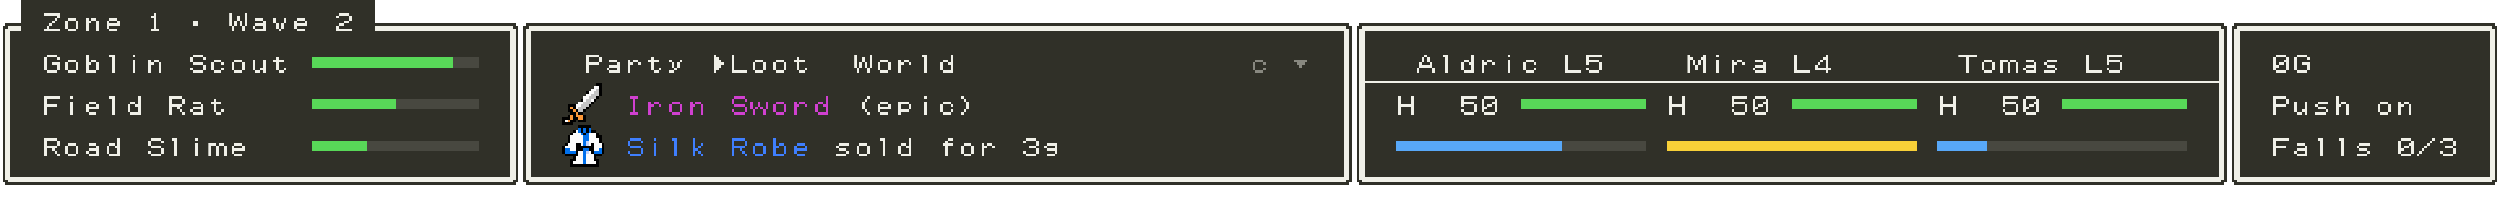
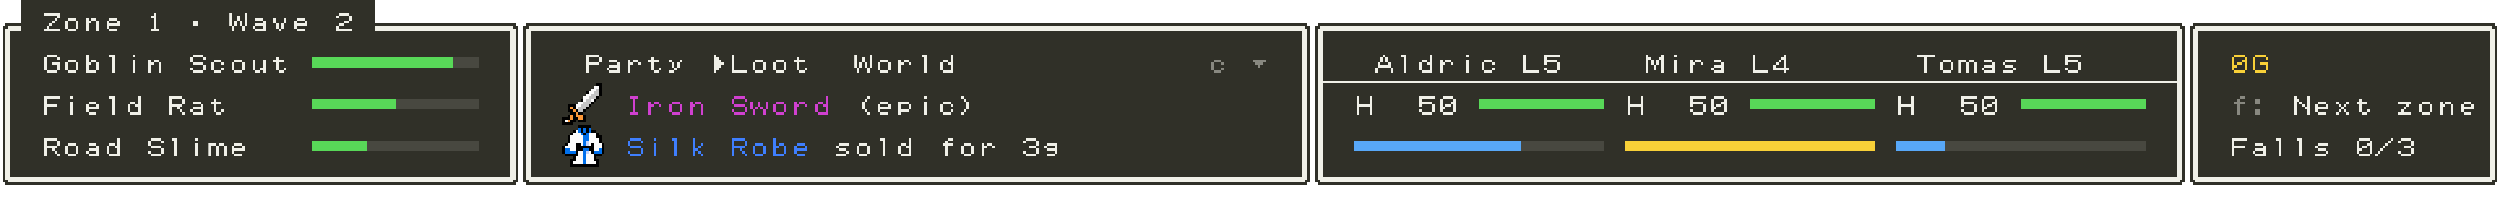
<svg xmlns="http://www.w3.org/2000/svg" viewBox="0 0 960 80" width="960" height="80" shape-rendering="crispEdges">
  <defs>
    <symbol id="g0">
      <path d="M1 5h6v1h-6zM6 6h1v1h-1zM5 7h1v1h-1zM4 8h1v1h-1zM3 9h1v1h-1zM2 10h1v1h-1zM1 11h6v1h-6z" />
    </symbol>
    <symbol id="g1">
      <path d="M2 7h3v1h-3zM1 8h1v1h-1zM5 8h1v1h-1zM1 9h1v1h-1zM5 9h1v1h-1zM1 10h1v1h-1zM5 10h1v1h-1zM2 11h3v1h-3z" />
    </symbol>
    <symbol id="g2">
      <path d="M1 7h1v1h-1zM3 7h2v1h-2zM1 8h2v1h-2zM5 8h1v1h-1zM1 9h1v1h-1zM5 9h1v1h-1zM1 10h1v1h-1zM5 10h1v1h-1zM1 11h1v1h-1zM5 11h1v1h-1z" />
    </symbol>
    <symbol id="g3">
      <path d="M2 7h3v1h-3zM1 8h1v1h-1zM5 8h1v1h-1zM1 9h5v1h-5zM1 10h1v1h-1zM2 11h3v1h-3z" />
    </symbol>
    <symbol id="g4">
      <path d="M3 5h1v1h-1zM2 6h2v1h-2zM3 7h1v1h-1zM3 8h1v1h-1zM3 9h1v1h-1zM3 10h1v1h-1zM2 11h3v1h-3z" />
    </symbol>
    <symbol id="g5">
      <path d="M2 8h2v1h-2zM2 9h2v1h-2z" />
    </symbol>
    <symbol id="g6">
      <path d="M0 5h1v1h-1zM6 5h1v1h-1zM0 6h1v1h-1zM3 6h1v1h-1zM6 6h1v1h-1zM0 7h1v1h-1zM3 7h1v1h-1zM6 7h1v1h-1zM0 8h1v1h-1zM2 8h1v1h-1zM4 8h1v1h-1zM6 8h1v1h-1zM0 9h1v1h-1zM2 9h1v1h-1zM4 9h1v1h-1zM6 9h1v1h-1zM1 10h1v1h-1zM5 10h1v1h-1zM1 11h1v1h-1zM5 11h1v1h-1z" />
    </symbol>
    <symbol id="g7">
      <path d="M2 7h3v1h-3zM5 8h1v1h-1zM2 9h4v1h-4zM1 10h1v1h-1zM5 10h1v1h-1zM2 11h4v1h-4z" />
    </symbol>
    <symbol id="g8">
      <path d="M1 7h1v1h-1zM5 7h1v1h-1zM1 8h1v1h-1zM5 8h1v1h-1zM2 9h1v1h-1zM4 9h1v1h-1zM2 10h1v1h-1zM4 10h1v1h-1zM3 11h1v1h-1z" />
    </symbol>
    <symbol id="g9">
      <path d="M2 5h4v1h-4zM1 6h1v1h-1zM6 6h1v1h-1zM6 7h1v1h-1zM4 8h2v1h-2zM2 9h2v1h-2zM1 10h1v1h-1zM1 11h6v1h-6z" />
    </symbol>
    <symbol id="g10">
      <path d="M2 5h4v1h-4zM1 6h1v1h-1zM6 6h1v1h-1zM1 7h1v1h-1zM1 8h1v1h-1zM4 8h3v1h-3zM1 9h1v1h-1zM6 9h1v1h-1zM1 10h1v1h-1zM6 10h1v1h-1zM2 11h4v1h-4z" />
    </symbol>
    <symbol id="g11">
      <path d="M1 5h1v1h-1zM1 6h1v1h-1zM1 7h1v1h-1zM3 7h2v1h-2zM1 8h2v1h-2zM5 8h1v1h-1zM1 9h1v1h-1zM5 9h1v1h-1zM1 10h1v1h-1zM5 10h1v1h-1zM1 11h4v1h-4z" />
    </symbol>
    <symbol id="g12">
      <path d="M2 5h2v1h-2zM3 6h1v1h-1zM3 7h1v1h-1zM3 8h1v1h-1zM3 9h1v1h-1zM3 10h1v1h-1zM3 11h1v1h-1z" />
    </symbol>
    <symbol id="g13">
      <path d="M3 5h1v1h-1zM3 7h1v1h-1zM3 8h1v1h-1zM3 9h1v1h-1zM3 10h1v1h-1zM3 11h1v1h-1z" />
    </symbol>
    <symbol id="g14">
      <path d="M2 5h4v1h-4zM1 6h1v1h-1zM6 6h1v1h-1zM1 7h1v1h-1zM2 8h4v1h-4zM6 9h1v1h-1zM1 10h1v1h-1zM6 10h1v1h-1zM2 11h4v1h-4z" />
    </symbol>
    <symbol id="g15">
      <path d="M2 7h3v1h-3zM1 8h1v1h-1zM5 8h1v1h-1zM1 9h1v1h-1zM1 10h1v1h-1zM5 10h1v1h-1zM2 11h3v1h-3z" />
    </symbol>
    <symbol id="g16">
      <path d="M1 7h1v1h-1zM5 7h1v1h-1zM1 8h1v1h-1zM5 8h1v1h-1zM1 9h1v1h-1zM5 9h1v1h-1zM1 10h1v1h-1zM4 10h2v1h-2zM2 11h2v1h-2zM5 11h1v1h-1z" />
    </symbol>
    <symbol id="g17">
      <path d="M2 6h1v1h-1zM1 7h4v1h-4zM2 8h1v1h-1zM2 9h1v1h-1zM2 10h1v1h-1zM5 10h1v1h-1zM3 11h2v1h-2z" />
    </symbol>
    <symbol id="g18">
      <path d="M1 5h6v1h-6zM1 6h1v1h-1zM1 7h1v1h-1zM1 8h5v1h-5zM1 9h1v1h-1zM1 10h1v1h-1zM1 11h1v1h-1z" />
    </symbol>
    <symbol id="g19">
      <path d="M5 5h1v1h-1zM5 6h1v1h-1zM2 7h2v1h-2zM5 7h1v1h-1zM1 8h1v1h-1zM4 8h2v1h-2zM1 9h1v1h-1zM5 9h1v1h-1zM1 10h1v1h-1zM5 10h1v1h-1zM2 11h4v1h-4z" />
    </symbol>
    <symbol id="g20">
      <path d="M1 5h5v1h-5zM1 6h1v1h-1zM6 6h1v1h-1zM1 7h1v1h-1zM6 7h1v1h-1zM1 8h5v1h-5zM1 9h1v1h-1zM4 9h1v1h-1zM1 10h1v1h-1zM5 10h1v1h-1zM1 11h1v1h-1zM6 11h1v1h-1z" />
    </symbol>
    <symbol id="g21">
      <path d="M0 7h3v1h-3zM4 7h2v1h-2zM0 8h1v1h-1zM3 8h1v1h-1zM6 8h1v1h-1zM0 9h1v1h-1zM3 9h1v1h-1zM6 9h1v1h-1zM0 10h1v1h-1zM3 10h1v1h-1zM6 10h1v1h-1zM0 11h1v1h-1zM3 11h1v1h-1zM6 11h1v1h-1z" />
    </symbol>
    <symbol id="g22">
      <path d="M1 5h5v1h-5zM1 6h1v1h-1zM6 6h1v1h-1zM1 7h1v1h-1zM6 7h1v1h-1zM1 8h5v1h-5zM1 9h1v1h-1zM1 10h1v1h-1zM1 11h1v1h-1z" />
    </symbol>
    <symbol id="g23">
      <path d="M1 7h1v1h-1zM3 7h2v1h-2zM1 8h2v1h-2zM5 8h1v1h-1zM1 9h1v1h-1zM1 10h1v1h-1zM1 11h1v1h-1z" />
    </symbol>
    <symbol id="g24">
      <path d="M1 7h1v1h-1zM5 7h1v1h-1zM2 8h1v1h-1zM4 8h1v1h-1zM2 9h1v1h-1zM4 9h1v1h-1zM3 10h1v1h-1zM1 11h2v1h-2z" />
    </symbol>
    <symbol id="g25">
      <path d="M2 5h1v1h-1zM2 6h2v1h-2zM2 7h3v1h-3zM2 8h4v1h-4zM2 9h3v1h-3zM2 10h2v1h-2zM2 11h1v1h-1z" />
    </symbol>
    <symbol id="g26">
      <path d="M1 5h1v1h-1zM1 6h1v1h-1zM1 7h1v1h-1zM1 8h1v1h-1zM1 9h1v1h-1zM1 10h1v1h-1zM1 11h6v1h-6z" />
    </symbol>
    <symbol id="g27">
      <path d="M1 7h5v1h-5zM2 8h3v1h-3zM3 9h1v1h-1z" />
    </symbol>
    <symbol id="g28">
      <path d="M2 5h3v1h-3zM3 6h1v1h-1zM3 7h1v1h-1zM3 8h1v1h-1zM3 9h1v1h-1zM3 10h1v1h-1zM2 11h3v1h-3z" />
    </symbol>
    <symbol id="g29">
      <path d="M0 7h1v1h-1zM3 7h1v1h-1zM6 7h1v1h-1zM0 8h1v1h-1zM3 8h1v1h-1zM6 8h1v1h-1zM0 9h1v1h-1zM2 9h1v1h-1zM4 9h1v1h-1zM6 9h1v1h-1zM1 10h1v1h-1zM5 10h1v1h-1zM1 11h1v1h-1zM5 11h1v1h-1z" />
    </symbol>
    <symbol id="g30">
      <path d="M5 5h1v1h-1zM4 6h1v1h-1zM3 7h1v1h-1zM3 8h1v1h-1zM3 9h1v1h-1zM4 10h1v1h-1zM5 11h1v1h-1z" />
    </symbol>
    <symbol id="g31">
      <path d="M1 7h4v1h-4zM1 8h1v1h-1zM5 8h1v1h-1zM1 9h1v1h-1zM5 9h1v1h-1zM1 10h4v1h-4zM1 11h1v1h-1z" />
    </symbol>
    <symbol id="g32">
      <path d="M1 5h1v1h-1zM2 6h1v1h-1zM3 7h1v1h-1zM3 8h1v1h-1zM3 9h1v1h-1zM2 10h1v1h-1zM1 11h1v1h-1z" />
    </symbol>
    <symbol id="g33">
      <path d="M2 5h1v1h-1zM2 6h1v1h-1zM2 7h1v1h-1zM5 7h1v1h-1zM2 8h1v1h-1zM4 8h1v1h-1zM2 9h2v1h-2zM2 10h1v1h-1zM4 10h1v1h-1zM2 11h1v1h-1zM5 11h1v1h-1z" />
    </symbol>
    <symbol id="g34">
      <path d="M2 7h4v1h-4zM1 8h1v1h-1zM2 9h3v1h-3zM5 10h1v1h-1zM1 11h4v1h-4z" />
    </symbol>
    <symbol id="g35">
      <path d="M4 5h2v1h-2zM3 6h1v1h-1zM2 7h4v1h-4zM3 8h1v1h-1zM3 9h1v1h-1zM3 10h1v1h-1zM3 11h1v1h-1z" />
    </symbol>
    <symbol id="g36">
      <path d="M2 5h4v1h-4zM1 6h1v1h-1zM6 6h1v1h-1zM6 7h1v1h-1zM3 8h3v1h-3zM6 9h1v1h-1zM1 10h1v1h-1zM6 10h1v1h-1zM2 11h4v1h-4z" />
    </symbol>
    <symbol id="g37">
      <path d="M2 7h4v1h-4zM1 8h1v1h-1zM5 8h1v1h-1zM2 9h4v1h-4zM5 10h1v1h-1zM2 11h3v1h-3z" />
    </symbol>
    <symbol id="g38">
      <path d="M3 5h1v1h-1zM2 6h1v1h-1zM4 6h1v1h-1zM2 7h1v1h-1zM4 7h1v1h-1zM1 8h1v1h-1zM5 8h1v1h-1zM1 9h5v1h-5zM0 10h1v1h-1zM6 10h1v1h-1zM0 11h1v1h-1zM6 11h1v1h-1z" />
    </symbol>
    <symbol id="g39">
      <path d="M1 5h6v1h-6zM1 6h1v1h-1zM1 7h5v1h-5zM1 8h1v1h-1zM6 8h1v1h-1zM6 9h1v1h-1zM1 10h1v1h-1zM6 10h1v1h-1zM2 11h4v1h-4z" />
    </symbol>
    <symbol id="g40">
      <path d="M0 5h1v1h-1zM6 5h1v1h-1zM0 6h2v1h-2zM5 6h2v1h-2zM0 7h1v1h-1zM2 7h1v1h-1zM4 7h1v1h-1zM6 7h1v1h-1zM0 8h1v1h-1zM2 8h1v1h-1zM4 8h1v1h-1zM6 8h1v1h-1zM0 9h1v1h-1zM3 9h1v1h-1zM6 9h1v1h-1zM0 10h1v1h-1zM3 10h1v1h-1zM6 10h1v1h-1zM0 11h1v1h-1zM6 11h1v1h-1z" />
    </symbol>
    <symbol id="g41">
      <path d="M5 5h1v1h-1zM4 6h2v1h-2zM3 7h1v1h-1zM5 7h1v1h-1zM2 8h1v1h-1zM5 8h1v1h-1zM1 9h1v1h-1zM5 9h1v1h-1zM1 10h6v1h-6zM5 11h1v1h-1z" />
    </symbol>
    <symbol id="g42">
      <path d="M0 5h7v1h-7zM3 6h1v1h-1zM3 7h1v1h-1zM3 8h1v1h-1zM3 9h1v1h-1zM3 10h1v1h-1zM3 11h1v1h-1z" />
    </symbol>
    <symbol id="g43">
      <path d="M1 5h1v1h-1zM6 5h1v1h-1zM1 6h1v1h-1zM6 6h1v1h-1zM1 7h1v1h-1zM6 7h1v1h-1zM1 8h6v1h-6zM1 9h1v1h-1zM6 9h1v1h-1zM1 10h1v1h-1zM6 10h1v1h-1zM1 11h1v1h-1zM6 11h1v1h-1z" />
    </symbol>
    <symbol id="g44">
      <path d="M2 5h4v1h-4zM1 6h1v1h-1zM6 6h1v1h-1zM1 7h1v1h-1zM5 7h2v1h-2zM1 8h1v1h-1zM3 8h2v1h-2zM6 8h1v1h-1zM1 9h2v1h-2zM6 9h1v1h-1zM1 10h1v1h-1zM6 10h1v1h-1zM2 11h4v1h-4z" />
    </symbol>
    <symbol id="g45">
-       <path d="M1 5h1v1h-1zM1 6h1v1h-1zM1 7h1v1h-1zM3 7h2v1h-2zM1 8h2v1h-2zM5 8h1v1h-1zM1 9h1v1h-1zM5 9h1v1h-1zM1 10h1v1h-1zM5 10h1v1h-1zM1 11h1v1h-1zM5 11h1v1h-1z" />
+       <path d="M2 6h2v1h-2zM2 7h2v1h-2zM2 10h2v1h-2zM2 11h2v1h-2z" />
    </symbol>
    <symbol id="g46">
+       <path d="M1 5h1v1h-1zM6 5h1v1h-1zM1 6h2v1h-2zM6 6h1v1h-1zM1 7h1v1h-1zM3 7h1v1h-1zM6 7h1v1h-1zM1 8h1v1h-1zM4 8h1v1h-1zM6 8h1v1h-1zM1 9h1v1h-1zM5 9h2v1h-2zM1 10h1v1h-1zM6 10h1v1h-1zM1 11h1v1h-1zM6 11h1v1h-1z" />
+     </symbol>
+     <symbol id="g47">
+       <path d="M1 7h1v1h-1zM5 7h1v1h-1zM2 8h1v1h-1zM4 8h1v1h-1zM3 9h1v1h-1zM2 10h1v1h-1zM4 10h1v1h-1zM1 11h1v1h-1zM5 11h1v1h-1z" />
+     </symbol>
+     <symbol id="g48">
+       <path d="M1 7h5v1h-5zM4 8h1v1h-1zM3 9h1v1h-1zM2 10h1v1h-1zM1 11h5v1h-5z" />
+     </symbol>
+     <symbol id="g49">
      <path d="M6 5h1v1h-1zM5 6h1v1h-1zM4 7h1v1h-1zM3 8h1v1h-1zM2 9h1v1h-1zM1 10h1v1h-1zM0 11h1v1h-1z" />
    </symbol>
  </defs>
  <g id="w-enemy">
    <path fill="#303028" d="M2 9H198V10H199V70H198V71H2V70H1V10H2Z" />
    <g fill="#f0f0e8">
      <rect x="3" y="10" width="194" height="1" />
      <rect x="2" y="11" width="196" height="1" />
      <rect x="2" y="68" width="196" height="1" />
      <rect x="3" y="69" width="194" height="1" />
      <rect x="2" y="12" width="2" height="56" />
      <rect x="196" y="12" width="2" height="56" />
    </g>
    <rect x="8" y="0" width="136" height="16" fill="#303028" />
    <use href="#g0" x="16" y="0" fill="#f0f0e8" />
    <use href="#g1" x="24" y="0" fill="#f0f0e8" />
    <use href="#g2" x="32" y="0" fill="#f0f0e8" />
    <use href="#g3" x="40" y="0" fill="#f0f0e8" />
    <use href="#g4" x="56" y="0" fill="#f0f0e8" />
    <use href="#g5" x="72" y="0" fill="#f0f0e8" />
    <use href="#g6" x="88" y="0" fill="#f0f0e8" />
    <use href="#g7" x="96" y="0" fill="#f0f0e8" />
    <use href="#g8" x="104" y="0" fill="#f0f0e8" />
    <use href="#g3" x="112" y="0" fill="#f0f0e8" />
    <use href="#g9" x="128" y="0" fill="#f0f0e8" />
    <rect x="120" y="22" width="64" height="4" fill="#484840" />
    <rect x="120" y="22" width="54" height="4" fill="#58d858">
      <animate attributeName="width" values="54;54;45;45" keyTimes="0;0.12;0.12;1" dur="3000ms" fill="freeze" />
      <animate attributeName="fill" values="#58d858;#58d858;#58d858;#58d858" keyTimes="0;0.12;0.12;1" calcMode="discrete" dur="3000ms" fill="freeze" />
    </rect>
    <use href="#g10" x="16" y="16" fill="#f0f0e8" />
    <use href="#g1" x="24" y="16" fill="#f0f0e8" />
    <use href="#g11" x="32" y="16" fill="#f0f0e8" />
    <use href="#g12" x="40" y="16" fill="#f0f0e8" />
    <use href="#g13" x="48" y="16" fill="#f0f0e8" />
    <use href="#g2" x="56" y="16" fill="#f0f0e8" />
    <use href="#g14" x="72" y="16" fill="#f0f0e8" />
    <use href="#g15" x="80" y="16" fill="#f0f0e8" />
    <use href="#g1" x="88" y="16" fill="#f0f0e8" />
    <use href="#g16" x="96" y="16" fill="#f0f0e8" />
    <use href="#g17" x="104" y="16" fill="#f0f0e8" />
    <rect x="120" y="38" width="64" height="4" fill="#484840" />
    <rect x="120" y="38" width="32" height="4" fill="#58d858" />
    <use href="#g18" x="16" y="32" fill="#f0f0e8" />
    <use href="#g13" x="24" y="32" fill="#f0f0e8" />
    <use href="#g3" x="32" y="32" fill="#f0f0e8" />
    <use href="#g12" x="40" y="32" fill="#f0f0e8" />
    <use href="#g19" x="48" y="32" fill="#f0f0e8" />
    <use href="#g20" x="64" y="32" fill="#f0f0e8" />
    <use href="#g7" x="72" y="32" fill="#f0f0e8" />
    <use href="#g17" x="80" y="32" fill="#f0f0e8" />
    <rect x="120" y="54" width="64" height="4" fill="#484840" />
    <rect x="120" y="54" width="21" height="4" fill="#58d858" />
    <use href="#g20" x="16" y="48" fill="#f0f0e8" />
    <use href="#g1" x="24" y="48" fill="#f0f0e8" />
    <use href="#g7" x="32" y="48" fill="#f0f0e8" />
    <use href="#g19" x="40" y="48" fill="#f0f0e8" />
    <use href="#g14" x="56" y="48" fill="#f0f0e8" />
    <use href="#g12" x="64" y="48" fill="#f0f0e8" />
    <use href="#g13" x="72" y="48" fill="#f0f0e8" />
    <use href="#g21" x="80" y="48" fill="#f0f0e8" />
    <use href="#g3" x="88" y="48" fill="#f0f0e8" />
  </g>
  <g id="w-message">
-     <path fill="#303028" d="M202 9H518V10H519V70H518V71H202V70H201V10H202Z" />
+     <path fill="#303028" d="M202 9H502V10H503V70H502V71H202V70H201V10H202Z" />
    <g fill="#f0f0e8">
-       <rect x="203" y="10" width="314" height="1" />
-       <rect x="202" y="11" width="316" height="1" />
-       <rect x="202" y="68" width="316" height="1" />
-       <rect x="203" y="69" width="314" height="1" />
+       <rect x="203" y="10" width="298" height="1" />
+       <rect x="202" y="11" width="300" height="1" />
+       <rect x="202" y="68" width="300" height="1" />
+       <rect x="203" y="69" width="298" height="1" />
      <rect x="202" y="12" width="2" height="56" />
-       <rect x="516" y="12" width="2" height="56" />
+       <rect x="500" y="12" width="2" height="56" />
    </g>
    <use href="#g25" x="272" y="16" fill="#f0f0e8" />
    <use href="#g22" x="224" y="16" fill="#f0f0e8" />
    <use href="#g7" x="232" y="16" fill="#f0f0e8" />
    <use href="#g23" x="240" y="16" fill="#f0f0e8" />
    <use href="#g17" x="248" y="16" fill="#f0f0e8" />
    <use href="#g24" x="256" y="16" fill="#f0f0e8" />
    <use href="#g26" x="280" y="16" fill="#f0f0e8" />
    <use href="#g1" x="288" y="16" fill="#f0f0e8" />
    <use href="#g1" x="296" y="16" fill="#f0f0e8" />
    <use href="#g17" x="304" y="16" fill="#f0f0e8" />
    <use href="#g6" x="328" y="16" fill="#f0f0e8" />
    <use href="#g1" x="336" y="16" fill="#f0f0e8" />
    <use href="#g23" x="344" y="16" fill="#f0f0e8" />
    <use href="#g12" x="352" y="16" fill="#f0f0e8" />
    <use href="#g19" x="360" y="16" fill="#f0f0e8" />
-     <use href="#g15" x="480" y="16" fill="#888880" />
-     <use href="#g27" x="496" y="16" fill="#888880" />
+     <use href="#g15" x="464" y="16" fill="#888880" />
+     <use href="#g27" x="480" y="16" fill="#888880" />
    <g transform="translate(216 32)">
      <path fill="#000000" d="M13 0h2v1h-2zM14 1h1v1h-1zM14 2h1v1h-1zM9 3h1v1h-1zM14 3h1v1h-1zM14 4h1v1h-1zM13 5h1v1h-1zM7 6h1v1h-1zM12 6h1v1h-1zM11 7h1v1h-1zM2 8h3v1h-3zM10 8h1v1h-1zM2 9h1v1h-1zM4 9h1v1h-1zM9 9h1v1h-1zM2 10h2v1h-2zM5 10h1v1h-1zM8 10h1v1h-1zM3 11h2v1h-2zM6 11h2v1h-2zM2 12h1v1h-1zM4 12h1v1h-1zM8 12h1v1h-1zM0 13h3v1h-3zM4 13h2v1h-2zM8 13h1v1h-1zM0 14h1v1h-1zM3 14h2v1h-2zM6 14h3v1h-3zM0 15h4v1h-4z" />
      <path fill="#c4c4c4" d="M13 2h1v1h-1zM12 3h2v1h-2zM11 4h3v1h-3zM10 5h3v1h-3zM9 6h2v1h-2zM8 7h3v1h-3zM7 8h3v1h-3zM6 9h3v1h-3zM6 10h2v1h-2z" />
      <path fill="#fc9838" d="M3 9h1v1h-1zM4 10h1v1h-1zM5 11h1v1h-1zM3 12h1v1h-1zM5 12h3v1h-3zM3 13h1v1h-1zM6 13h2v1h-2zM2 14h1v1h-1z" />
      <path fill="#fcfcfc" d="M12 1h2v1h-2zM11 2h2v1h-2zM10 3h2v1h-2zM9 4h2v1h-2zM8 5h2v1h-2zM8 6h1v1h-1zM11 6h1v1h-1zM6 7h2v1h-2zM5 8h2v1h-2zM5 9h1v1h-1zM1 14h1v1h-1z" />
    </g>
    <use href="#g28" x="240" y="32" fill="#d040d0" />
    <use href="#g23" x="248" y="32" fill="#d040d0" />
    <use href="#g1" x="256" y="32" fill="#d040d0" />
    <use href="#g2" x="264" y="32" fill="#d040d0" />
    <use href="#g14" x="280" y="32" fill="#d040d0" />
    <use href="#g29" x="288" y="32" fill="#d040d0" />
    <use href="#g1" x="296" y="32" fill="#d040d0" />
    <use href="#g23" x="304" y="32" fill="#d040d0" />
    <use href="#g19" x="312" y="32" fill="#d040d0" />
    <use href="#g30" x="328" y="32" fill="#f0f0e8" />
    <use href="#g3" x="336" y="32" fill="#f0f0e8" />
    <use href="#g31" x="344" y="32" fill="#f0f0e8" />
    <use href="#g13" x="352" y="32" fill="#f0f0e8" />
    <use href="#g15" x="360" y="32" fill="#f0f0e8" />
    <use href="#g32" x="368" y="32" fill="#f0f0e8" />
    <g transform="translate(216 48)">
      <path fill="#000000" d="M6 0h5v1h-5zM7 1h1v1h-1zM9 1h1v1h-1zM4 2h1v1h-1zM7 2h1v1h-1zM9 2h1v1h-1zM11 2h2v1h-2zM3 3h1v1h-1zM8 3h1v1h-1zM13 3h1v1h-1zM2 4h1v1h-1zM13 4h2v1h-2zM2 5h1v1h-1zM14 5h1v1h-1zM2 6h1v1h-1zM14 6h1v1h-1zM1 7h1v1h-1zM5 7h2v1h-2zM11 7h1v1h-1zM15 7h1v1h-1zM0 8h1v1h-1zM5 8h7v1h-7zM15 8h1v1h-1zM0 9h1v1h-1zM5 9h3v1h-3zM10 9h2v1h-2zM15 9h1v1h-1zM0 10h1v1h-1zM5 10h1v1h-1zM11 10h1v1h-1zM15 10h1v1h-1zM1 11h5v1h-5zM12 11h3v1h-3zM4 12h1v1h-1zM12 12h1v1h-1zM3 13h2v1h-2zM12 13h2v1h-2zM3 14h1v1h-1zM13 14h1v1h-1zM3 15h11v1h-11z" />
      <path fill="#0070ec" d="M6 1h1v1h-1zM8 1h1v1h-1zM10 1h1v1h-1zM6 2h1v1h-1zM8 2h1v1h-1zM10 2h1v1h-1zM7 3h1v1h-1zM9 3h1v1h-1zM8 4h2v1h-2zM8 5h2v1h-2zM8 6h1v1h-1zM8 7h1v1h-1zM1 9h2v1h-2zM8 9h2v1h-2zM14 9h1v1h-1zM1 10h4v1h-4zM8 10h1v1h-1zM12 10h3v1h-3zM8 11h1v1h-1zM8 12h1v1h-1zM8 13h1v1h-1zM8 14h1v1h-1z" />
      <path fill="#c4d4fc" d="M9 6h1v1h-1zM9 7h1v1h-1zM9 10h1v1h-1z" />
      <path fill="#fcfcfc" d="M5 2h1v1h-1zM4 3h3v1h-3zM10 3h3v1h-3zM3 4h5v1h-5zM10 4h3v1h-3zM3 5h5v1h-5zM10 5h4v1h-4zM3 6h5v1h-5zM10 6h4v1h-4zM2 7h3v1h-3zM7 7h1v1h-1zM10 7h1v1h-1zM12 7h3v1h-3zM1 8h4v1h-4zM12 8h3v1h-3zM3 9h2v1h-2zM12 9h2v1h-2zM6 10h2v1h-2zM10 10h1v1h-1zM6 11h2v1h-2zM9 11h3v1h-3zM5 12h3v1h-3zM9 12h3v1h-3zM5 13h3v1h-3zM9 13h3v1h-3zM4 14h4v1h-4zM9 14h4v1h-4z" />
    </g>
    <use href="#g14" x="240" y="48" fill="#3f7fff" />
    <use href="#g13" x="248" y="48" fill="#3f7fff" />
    <use href="#g12" x="256" y="48" fill="#3f7fff" />
    <use href="#g33" x="264" y="48" fill="#3f7fff" />
    <use href="#g20" x="280" y="48" fill="#3f7fff" />
    <use href="#g1" x="288" y="48" fill="#3f7fff" />
    <use href="#g11" x="296" y="48" fill="#3f7fff" />
    <use href="#g3" x="304" y="48" fill="#3f7fff" />
    <use href="#g34" x="320" y="48" fill="#f0f0e8" />
    <use href="#g1" x="328" y="48" fill="#f0f0e8" />
    <use href="#g12" x="336" y="48" fill="#f0f0e8" />
    <use href="#g19" x="344" y="48" fill="#f0f0e8" />
    <use href="#g35" x="360" y="48" fill="#f0f0e8" />
    <use href="#g1" x="368" y="48" fill="#f0f0e8" />
    <use href="#g23" x="376" y="48" fill="#f0f0e8" />
    <use href="#g36" x="392" y="48" fill="#f0f0e8" />
    <use href="#g37" x="400" y="48" fill="#f0f0e8" />
  </g>
  <g id="w-party">
-     <path fill="#303028" d="M522 9H854V10H855V70H854V71H522V70H521V10H522Z" />
+     <path fill="#303028" d="M506 9H838V10H839V70H838V71H506V70H505V10H506Z" />
    <g fill="#f0f0e8">
-       <rect x="523" y="10" width="330" height="1" />
-       <rect x="522" y="11" width="332" height="1" />
-       <rect x="522" y="68" width="332" height="1" />
-       <rect x="523" y="69" width="330" height="1" />
-       <rect x="522" y="12" width="2" height="56" />
-       <rect x="852" y="12" width="2" height="56" />
-     </g>
-     <use href="#g25" x="640" y="16" fill="#f0f0e8" visibility="hidden">
+       <rect x="507" y="10" width="330" height="1" />
+       <rect x="506" y="11" width="332" height="1" />
+       <rect x="506" y="68" width="332" height="1" />
+       <rect x="507" y="69" width="330" height="1" />
+       <rect x="506" y="12" width="2" height="56" />
+       <rect x="836" y="12" width="2" height="56" />
+     </g>
+     <use href="#g25" x="624" y="16" fill="#f0f0e8" visibility="hidden">
      <set attributeName="visibility" to="visible" begin="0ms" end="400ms" />
    </use>
-     <use href="#g38" x="544" y="16" fill="#f0f0e8" />
-     <use href="#g12" x="552" y="16" fill="#f0f0e8" />
-     <use href="#g19" x="560" y="16" fill="#f0f0e8" />
-     <use href="#g23" x="568" y="16" fill="#f0f0e8" />
-     <use href="#g13" x="576" y="16" fill="#f0f0e8" />
-     <use href="#g15" x="584" y="16" fill="#f0f0e8" />
-     <use href="#g26" x="600" y="16" fill="#f0f0e8" />
-     <use href="#g39" x="608" y="16" fill="#f0f0e8" />
-     <use href="#g40" x="648" y="16" fill="#f0f0e8" />
-     <use href="#g13" x="656" y="16" fill="#f0f0e8" />
-     <use href="#g23" x="664" y="16" fill="#f0f0e8" />
-     <use href="#g7" x="672" y="16" fill="#f0f0e8" />
-     <use href="#g26" x="688" y="16" fill="#f0f0e8" />
-     <use href="#g41" x="696" y="16" fill="#f0f0e8" />
-     <use href="#g42" x="752" y="16" fill="#f0f0e8" />
-     <use href="#g1" x="760" y="16" fill="#f0f0e8" />
-     <use href="#g21" x="768" y="16" fill="#f0f0e8" />
-     <use href="#g7" x="776" y="16" fill="#f0f0e8" />
-     <use href="#g34" x="784" y="16" fill="#f0f0e8" />
-     <use href="#g26" x="800" y="16" fill="#f0f0e8" />
-     <use href="#g39" x="808" y="16" fill="#f0f0e8" />
-     <rect x="522" y="31" width="332" height="1" fill="#f0f0e8" />
-     <rect x="584" y="38" width="48" height="4" fill="#484840" />
-     <rect x="584" y="38" width="48" height="4" fill="#58d858" />
-     <rect x="688" y="38" width="48" height="4" fill="#484840" />
-     <rect x="688" y="38" width="48" height="4" fill="#58d858" />
-     <rect x="792" y="38" width="48" height="4" fill="#484840" />
-     <rect x="792" y="38" width="48" height="4" fill="#58d858" />
-     <use href="#g43" x="536" y="32" fill="#f0f0e8" />
-     <use href="#g39" x="560" y="32" fill="#f0f0e8" />
-     <use href="#g44" x="568" y="32" fill="#f0f0e8" />
-     <use href="#g43" x="640" y="32" fill="#f0f0e8" />
-     <use href="#g39" x="664" y="32" fill="#f0f0e8" />
-     <use href="#g44" x="672" y="32" fill="#f0f0e8" />
-     <use href="#g43" x="744" y="32" fill="#f0f0e8" />
-     <use href="#g39" x="768" y="32" fill="#f0f0e8" />
-     <use href="#g44" x="776" y="32" fill="#f0f0e8" />
-     <rect x="536" y="54" width="96" height="4" fill="#484840" />
-     <rect x="536" y="54" width="64" height="4" fill="#58a8f8">
+     <use href="#g38" x="528" y="16" fill="#f0f0e8" />
+     <use href="#g12" x="536" y="16" fill="#f0f0e8" />
+     <use href="#g19" x="544" y="16" fill="#f0f0e8" />
+     <use href="#g23" x="552" y="16" fill="#f0f0e8" />
+     <use href="#g13" x="560" y="16" fill="#f0f0e8" />
+     <use href="#g15" x="568" y="16" fill="#f0f0e8" />
+     <use href="#g26" x="584" y="16" fill="#f0f0e8" />
+     <use href="#g39" x="592" y="16" fill="#f0f0e8" />
+     <use href="#g40" x="632" y="16" fill="#f0f0e8" />
+     <use href="#g13" x="640" y="16" fill="#f0f0e8" />
+     <use href="#g23" x="648" y="16" fill="#f0f0e8" />
+     <use href="#g7" x="656" y="16" fill="#f0f0e8" />
+     <use href="#g26" x="672" y="16" fill="#f0f0e8" />
+     <use href="#g41" x="680" y="16" fill="#f0f0e8" />
+     <use href="#g42" x="736" y="16" fill="#f0f0e8" />
+     <use href="#g1" x="744" y="16" fill="#f0f0e8" />
+     <use href="#g21" x="752" y="16" fill="#f0f0e8" />
+     <use href="#g7" x="760" y="16" fill="#f0f0e8" />
+     <use href="#g34" x="768" y="16" fill="#f0f0e8" />
+     <use href="#g26" x="784" y="16" fill="#f0f0e8" />
+     <use href="#g39" x="792" y="16" fill="#f0f0e8" />
+     <rect x="506" y="31" width="332" height="1" fill="#f0f0e8" />
+     <rect x="568" y="38" width="48" height="4" fill="#484840" />
+     <rect x="568" y="38" width="48" height="4" fill="#58d858" />
+     <rect x="672" y="38" width="48" height="4" fill="#484840" />
+     <rect x="672" y="38" width="48" height="4" fill="#58d858" />
+     <rect x="776" y="38" width="48" height="4" fill="#484840" />
+     <rect x="776" y="38" width="48" height="4" fill="#58d858" />
+     <use href="#g43" x="520" y="32" fill="#f0f0e8" />
+     <use href="#g39" x="544" y="32" fill="#f0f0e8" />
+     <use href="#g44" x="552" y="32" fill="#f0f0e8" />
+     <use href="#g43" x="624" y="32" fill="#f0f0e8" />
+     <use href="#g39" x="648" y="32" fill="#f0f0e8" />
+     <use href="#g44" x="656" y="32" fill="#f0f0e8" />
+     <use href="#g43" x="728" y="32" fill="#f0f0e8" />
+     <use href="#g39" x="752" y="32" fill="#f0f0e8" />
+     <use href="#g44" x="760" y="32" fill="#f0f0e8" />
+     <rect x="520" y="54" width="96" height="4" fill="#484840" />
+     <rect x="520" y="54" width="64" height="4" fill="#58a8f8">
      <animate attributeName="width" values="64;64" keyTimes="0;1" dur="3000ms" fill="freeze" />
      <animate attributeName="fill" values="#58a8f8;#58a8f8" keyTimes="0;1" calcMode="discrete" dur="3000ms" fill="freeze" />
    </rect>
-     <rect x="640" y="54" width="96" height="4" fill="#484840" />
-     <rect x="640" y="54" width="96" height="4" fill="#f8d038">
+     <rect x="624" y="54" width="96" height="4" fill="#484840" />
+     <rect x="624" y="54" width="96" height="4" fill="#f8d038">
      <animate attributeName="width" values="96;96" keyTimes="0;1" dur="3000ms" fill="freeze" />
      <animate attributeName="fill" values="#f8d038;#f8d038" keyTimes="0;1" calcMode="discrete" dur="3000ms" fill="freeze" />
    </rect>
-     <rect x="744" y="54" width="96" height="4" fill="#484840" />
-     <rect x="744" y="54" width="19" height="4" fill="#58a8f8">
+     <rect x="728" y="54" width="96" height="4" fill="#484840" />
+     <rect x="728" y="54" width="19" height="4" fill="#58a8f8">
      <animate attributeName="width" values="19;19" keyTimes="0;1" dur="3000ms" fill="freeze" />
      <animate attributeName="fill" values="#58a8f8;#58a8f8" keyTimes="0;1" calcMode="discrete" dur="3000ms" fill="freeze" />
    </rect>
  </g>
  <g id="w-purse">
-     <path fill="#303028" d="M858 9H958V10H959V70H958V71H858V70H857V10H858Z" />
+     <path fill="#303028" d="M842 9H958V10H959V70H958V71H842V70H841V10H842Z" />
    <g fill="#f0f0e8">
-       <rect x="859" y="10" width="98" height="1" />
-       <rect x="858" y="11" width="100" height="1" />
-       <rect x="858" y="68" width="100" height="1" />
-       <rect x="859" y="69" width="98" height="1" />
-       <rect x="858" y="12" width="2" height="56" />
+       <rect x="843" y="10" width="114" height="1" />
+       <rect x="842" y="11" width="116" height="1" />
+       <rect x="842" y="68" width="116" height="1" />
+       <rect x="843" y="69" width="114" height="1" />
+       <rect x="842" y="12" width="2" height="56" />
      <rect x="956" y="12" width="2" height="56" />
    </g>
-     <use href="#g44" x="872" y="16" fill="#f0f0e8" />
-     <use href="#g10" x="880" y="16" fill="#f0f0e8" />
-     <use href="#g22" x="872" y="32" fill="#f0f0e8" />
-     <use href="#g16" x="880" y="32" fill="#f0f0e8" />
-     <use href="#g34" x="888" y="32" fill="#f0f0e8" />
-     <use href="#g45" x="896" y="32" fill="#f0f0e8" />
-     <use href="#g1" x="912" y="32" fill="#f0f0e8" />
-     <use href="#g2" x="920" y="32" fill="#f0f0e8" />
-     <use href="#g18" x="872" y="48" fill="#f0f0e8" />
-     <use href="#g7" x="880" y="48" fill="#f0f0e8" />
-     <use href="#g12" x="888" y="48" fill="#f0f0e8" />
-     <use href="#g12" x="896" y="48" fill="#f0f0e8" />
-     <use href="#g34" x="904" y="48" fill="#f0f0e8" />
-     <use href="#g44" x="920" y="48" fill="#f0f0e8" />
-     <use href="#g46" x="928" y="48" fill="#f0f0e8" />
-     <use href="#g36" x="936" y="48" fill="#f0f0e8" />
+     <use href="#g44" x="856" y="16" fill="#f8d038" />
+     <use href="#g10" x="864" y="16" fill="#f8d038" />
+     <use href="#g35" x="856" y="32" fill="#888880" />
+     <use href="#g45" x="864" y="32" fill="#888880" />
+     <use href="#g46" x="880" y="32" fill="#f0f0e8" />
+     <use href="#g3" x="888" y="32" fill="#f0f0e8" />
+     <use href="#g47" x="896" y="32" fill="#f0f0e8" />
+     <use href="#g17" x="904" y="32" fill="#f0f0e8" />
+     <use href="#g48" x="920" y="32" fill="#f0f0e8" />
+     <use href="#g1" x="928" y="32" fill="#f0f0e8" />
+     <use href="#g2" x="936" y="32" fill="#f0f0e8" />
+     <use href="#g3" x="944" y="32" fill="#f0f0e8" />
+     <use href="#g18" x="856" y="48" fill="#f0f0e8" />
+     <use href="#g7" x="864" y="48" fill="#f0f0e8" />
+     <use href="#g12" x="872" y="48" fill="#f0f0e8" />
+     <use href="#g12" x="880" y="48" fill="#f0f0e8" />
+     <use href="#g34" x="888" y="48" fill="#f0f0e8" />
+     <use href="#g44" x="904" y="48" fill="#f0f0e8" />
+     <use href="#g49" x="912" y="48" fill="#f0f0e8" />
+     <use href="#g36" x="920" y="48" fill="#f0f0e8" />
  </g>
</svg>
